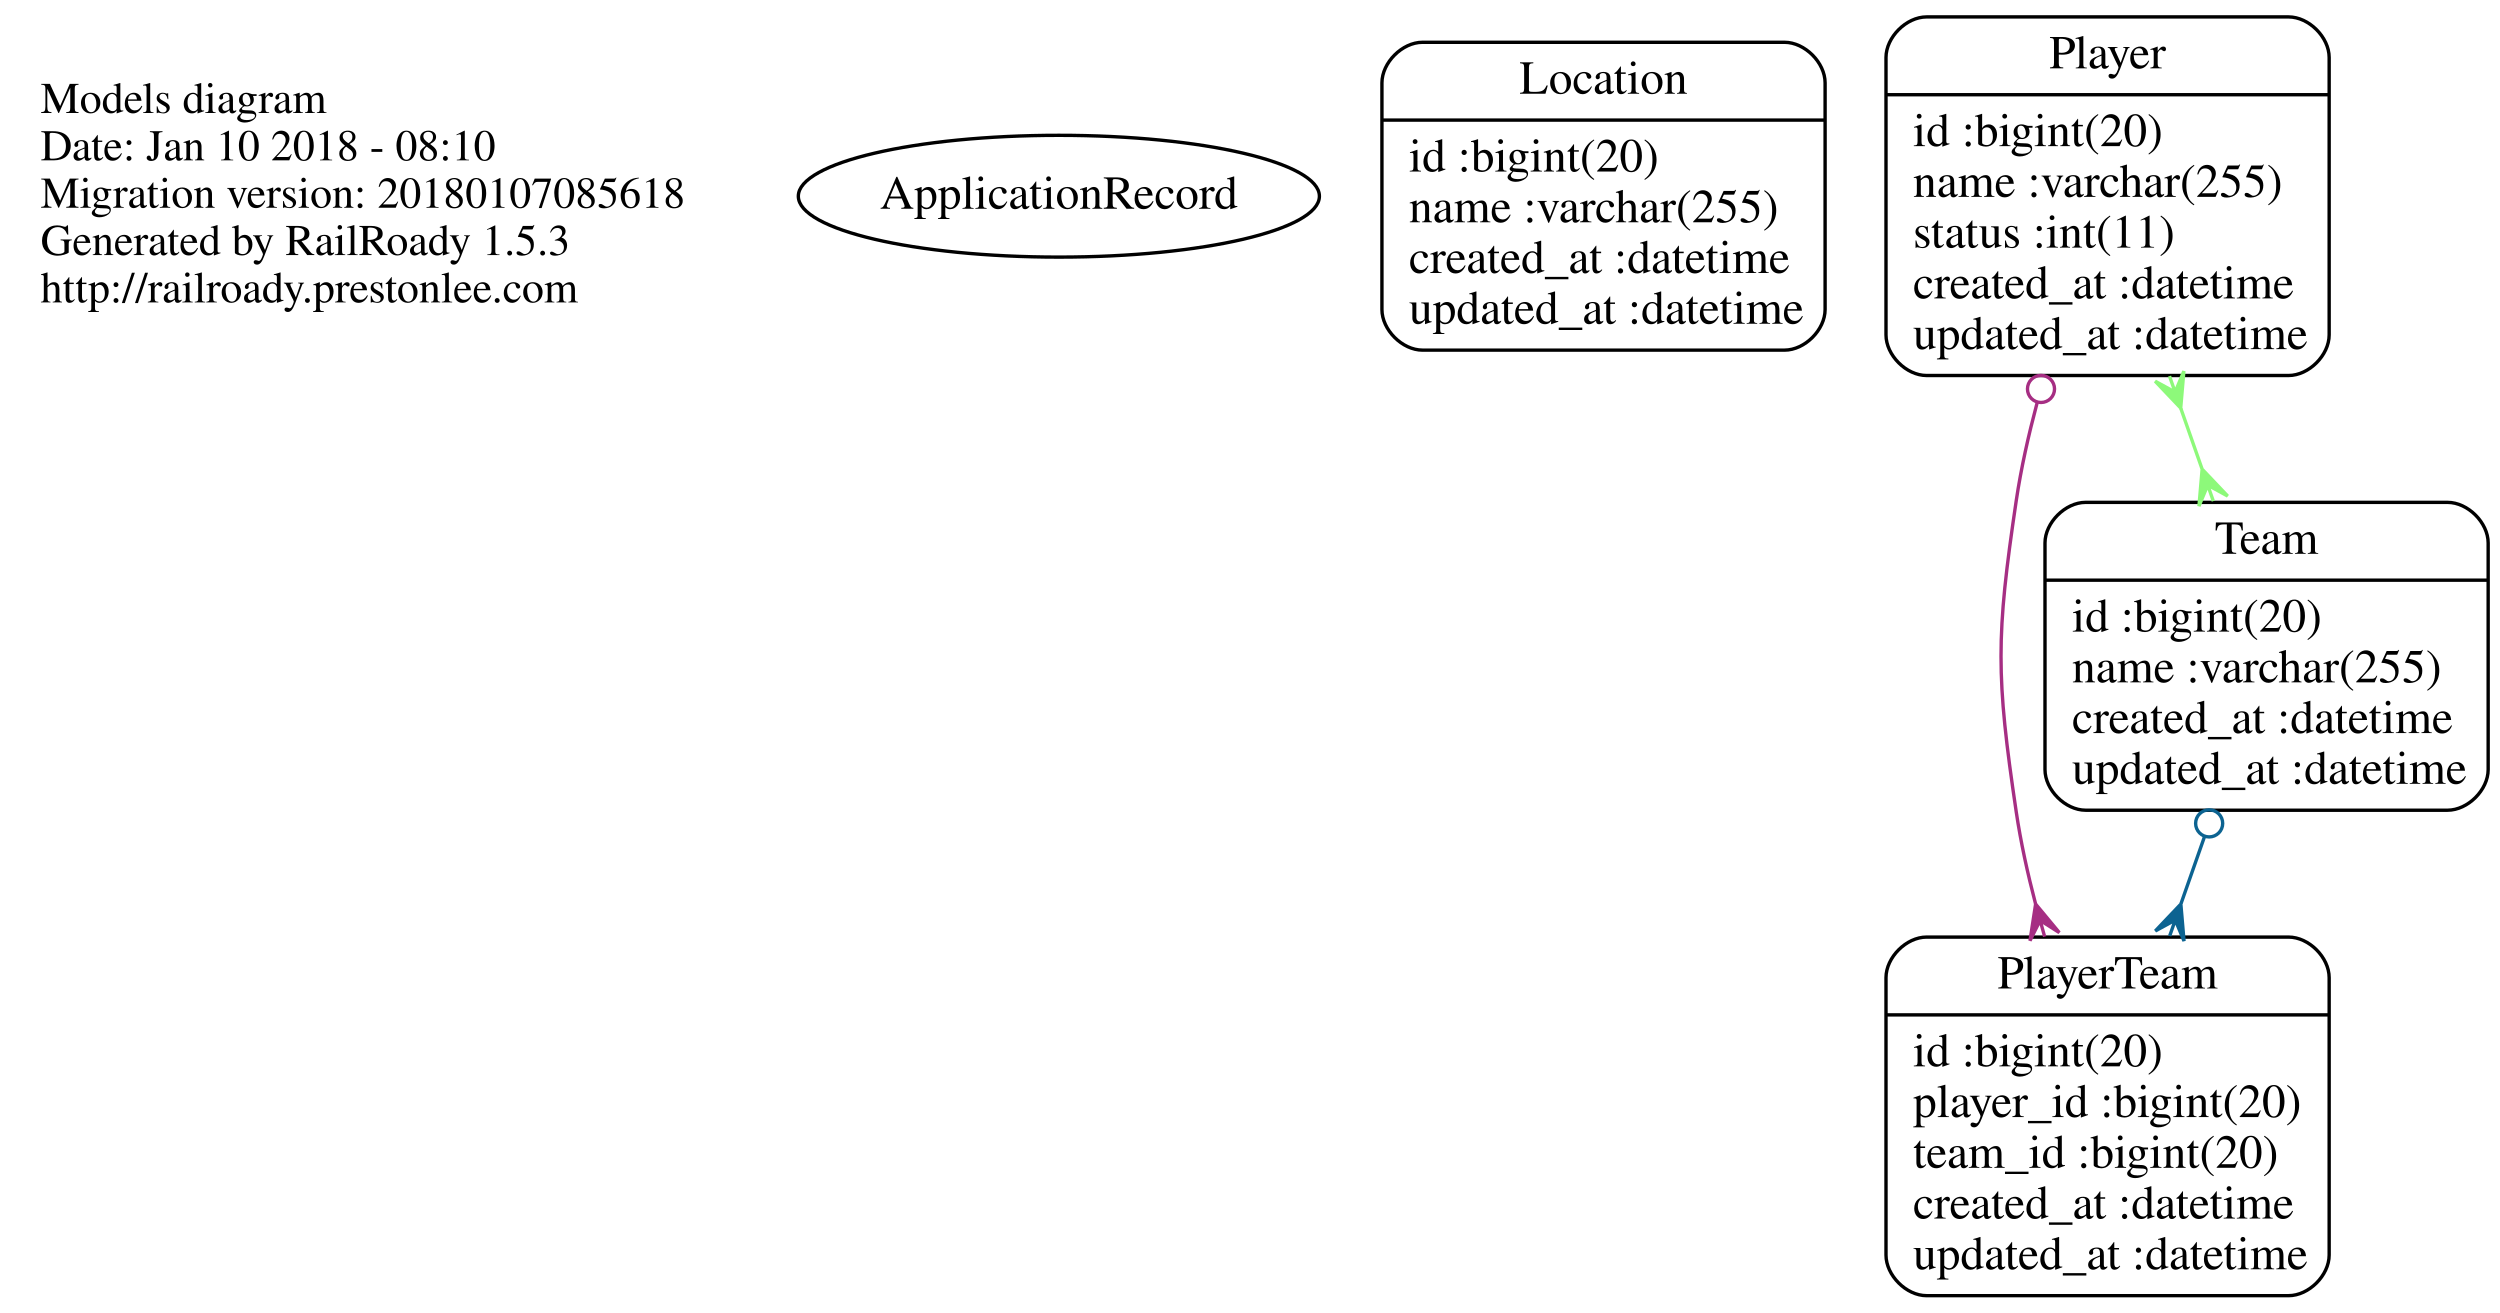
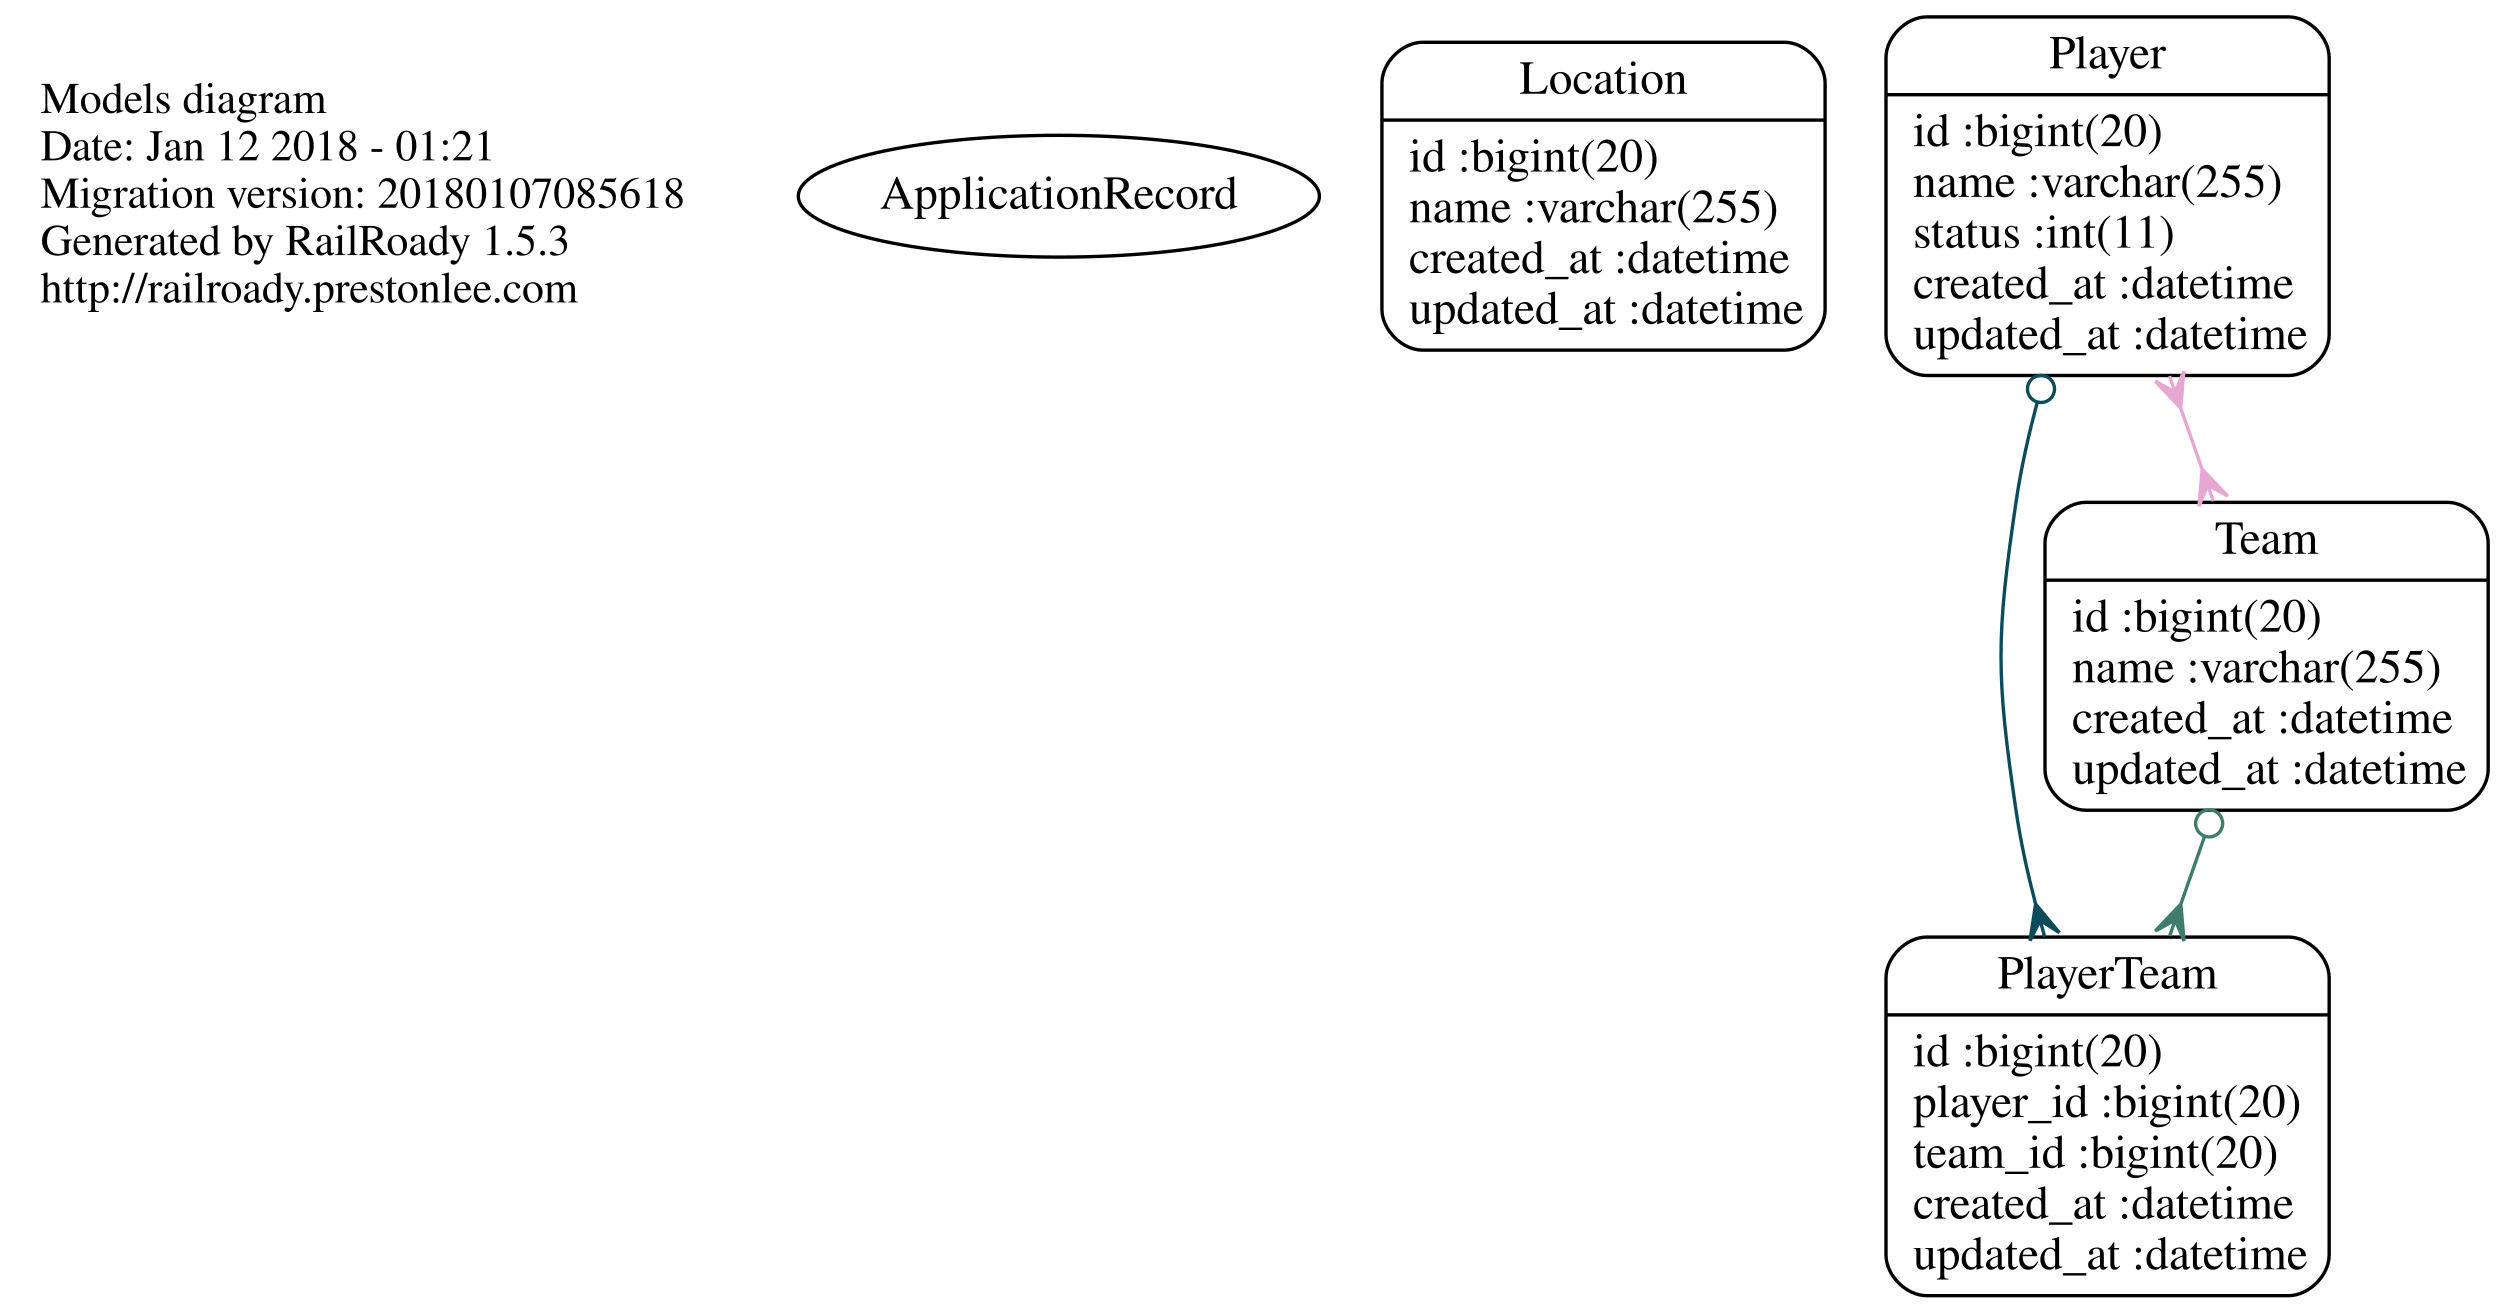
<svg xmlns="http://www.w3.org/2000/svg" width="739pt" height="388pt" viewBox="0.00 0.00 739.00 388.00">
  <g id="graph0" class="graph" transform="scale(1 1) rotate(0) translate(4 384)">
    <polygon fill="none" stroke="none" points="-4,4 -4,-384 735,-384 735,4 -4,4" />
    <g id="node1" class="node">
      <text text-anchor="start" x="8" y="-350.6" font-family="Times,serif" font-size="13.00">Models diagram</text>
-       <text text-anchor="start" x="8" y="-336.6" font-family="Times,serif" font-size="13.00">Date: Jan 10 2018 - 08:10</text>
+       <text text-anchor="start" x="8" y="-336.6" font-family="Times,serif" font-size="13.00">Date: Jan 12 2018 - 01:21</text>
      <text text-anchor="start" x="8" y="-322.6" font-family="Times,serif" font-size="13.00">Migration version: 20180107085618</text>
      <text text-anchor="start" x="8" y="-308.6" font-family="Times,serif" font-size="13.00">Generated by RailRoady 1.5.3</text>
      <text text-anchor="start" x="8" y="-294.6" font-family="Times,serif" font-size="13.00">http://railroady.prestonlee.com</text>
    </g>
    <g id="node2" class="node">
      <ellipse fill="none" stroke="black" cx="309" cy="-326" rx="77.015" ry="18" />
      <text text-anchor="middle" x="309" y="-322.3" font-family="Times,serif" font-size="14.00">ApplicationRecord</text>
    </g>
    <g id="node3" class="node">
      <path fill="none" stroke="black" d="M416.5,-280.5C416.5,-280.5 523.5,-280.5 523.5,-280.5 529.5,-280.5 535.5,-286.5 535.5,-292.5 535.5,-292.5 535.5,-359.5 535.5,-359.5 535.5,-365.5 529.5,-371.5 523.5,-371.5 523.5,-371.5 416.5,-371.5 416.5,-371.5 410.5,-371.5 404.5,-365.5 404.5,-359.5 404.5,-359.5 404.5,-292.5 404.5,-292.5 404.5,-286.5 410.5,-280.5 416.5,-280.5" />
      <text text-anchor="middle" x="470" y="-356.3" font-family="Times,serif" font-size="14.00">Location</text>
      <polyline fill="none" stroke="black" points="404.5,-348.5 535.5,-348.5 " />
      <text text-anchor="start" x="412.5" y="-333.3" font-family="Times,serif" font-size="14.00">id :bigint(20)</text>
      <text text-anchor="start" x="412.5" y="-318.3" font-family="Times,serif" font-size="14.00">name :varchar(255)</text>
      <text text-anchor="start" x="412.5" y="-303.3" font-family="Times,serif" font-size="14.00">created_at :datetime</text>
      <text text-anchor="start" x="412.5" y="-288.3" font-family="Times,serif" font-size="14.00">updated_at :datetime</text>
    </g>
    <g id="node4" class="node">
      <path fill="none" stroke="black" d="M565.5,-273C565.5,-273 672.5,-273 672.5,-273 678.5,-273 684.5,-279 684.5,-285 684.5,-285 684.5,-367 684.5,-367 684.5,-373 678.5,-379 672.5,-379 672.5,-379 565.5,-379 565.5,-379 559.5,-379 553.5,-373 553.5,-367 553.5,-367 553.5,-285 553.5,-285 553.5,-279 559.5,-273 565.5,-273" />
      <text text-anchor="middle" x="619" y="-363.8" font-family="Times,serif" font-size="14.00">Player</text>
      <polyline fill="none" stroke="black" points="553.5,-356 684.5,-356 " />
      <text text-anchor="start" x="561.5" y="-340.8" font-family="Times,serif" font-size="14.00">id :bigint(20)</text>
      <text text-anchor="start" x="561.5" y="-325.8" font-family="Times,serif" font-size="14.00">name :varchar(255)</text>
      <text text-anchor="start" x="561.5" y="-310.8" font-family="Times,serif" font-size="14.00">status :int(11)</text>
      <text text-anchor="start" x="561.5" y="-295.8" font-family="Times,serif" font-size="14.00">created_at :datetime</text>
      <text text-anchor="start" x="561.5" y="-280.8" font-family="Times,serif" font-size="14.00">updated_at :datetime</text>
    </g>
    <g id="node5" class="node">
      <path fill="none" stroke="black" d="M565.5,-1C565.5,-1 672.5,-1 672.5,-1 678.5,-1 684.5,-7 684.5,-13 684.5,-13 684.5,-95 684.5,-95 684.5,-101 678.5,-107 672.5,-107 672.5,-107 565.5,-107 565.5,-107 559.5,-107 553.5,-101 553.5,-95 553.5,-95 553.5,-13 553.5,-13 553.5,-7 559.5,-1 565.5,-1" />
      <text text-anchor="middle" x="619" y="-91.8" font-family="Times,serif" font-size="14.00">PlayerTeam</text>
      <polyline fill="none" stroke="black" points="553.5,-84 684.5,-84 " />
      <text text-anchor="start" x="561.5" y="-68.8" font-family="Times,serif" font-size="14.00">id :bigint(20)</text>
      <text text-anchor="start" x="561.5" y="-53.8" font-family="Times,serif" font-size="14.00">player_id :bigint(20)</text>
      <text text-anchor="start" x="561.5" y="-38.8" font-family="Times,serif" font-size="14.00">team_id :bigint(20)</text>
      <text text-anchor="start" x="561.5" y="-23.8" font-family="Times,serif" font-size="14.00">created_at :datetime</text>
      <text text-anchor="start" x="561.5" y="-8.8" font-family="Times,serif" font-size="14.00">updated_at :datetime</text>
    </g>
    <g id="edge1" class="edge">
-       <path fill="none" stroke="#a62e83" d="M598.173,-264.925C595.613,-255.355 593.407,-245.483 592,-236 586,-195.554 586,-184.446 592,-144 593.322,-135.086 595.352,-125.828 597.716,-116.8" />
-       <ellipse fill="none" stroke="#a62e83" cx="599.32" cy="-269.026" rx="4" ry="4" />
-       <polygon fill="#a62e83" stroke="#a62e83" points="597.728,-116.759 604.734,-108.323 599.062,-111.94 600.397,-107.122 600.397,-107.122 600.397,-107.122 599.062,-111.94 596.06,-105.921 597.728,-116.759 597.728,-116.759" />
+       <path fill="none" stroke="#0c4b5a" d="M598.173,-264.925C595.613,-255.355 593.407,-245.483 592,-236 586,-195.554 586,-184.446 592,-144 593.322,-135.086 595.352,-125.828 597.716,-116.8" />
+       <ellipse fill="none" stroke="#0c4b5a" cx="599.32" cy="-269.026" rx="4" ry="4" />
+       <polygon fill="#0c4b5a" stroke="#0c4b5a" points="597.728,-116.759 604.734,-108.323 599.062,-111.94 600.397,-107.122 600.397,-107.122 600.397,-107.122 599.062,-111.94 596.06,-105.921 597.728,-116.759 597.728,-116.759" />
    </g>
    <g id="node6" class="node">
      <path fill="none" stroke="black" d="M612.5,-144.5C612.5,-144.5 719.5,-144.5 719.5,-144.5 725.5,-144.5 731.5,-150.5 731.5,-156.5 731.5,-156.5 731.5,-223.5 731.5,-223.5 731.5,-229.5 725.5,-235.5 719.5,-235.5 719.5,-235.5 612.5,-235.5 612.5,-235.5 606.5,-235.5 600.5,-229.5 600.5,-223.5 600.5,-223.5 600.5,-156.5 600.5,-156.5 600.5,-150.5 606.5,-144.5 612.5,-144.5" />
      <text text-anchor="middle" x="666" y="-220.3" font-family="Times,serif" font-size="14.00">Team</text>
      <polyline fill="none" stroke="black" points="600.5,-212.5 731.5,-212.5 " />
      <text text-anchor="start" x="608.5" y="-197.3" font-family="Times,serif" font-size="14.00">id :bigint(20)</text>
      <text text-anchor="start" x="608.5" y="-182.3" font-family="Times,serif" font-size="14.00">name :varchar(255)</text>
      <text text-anchor="start" x="608.5" y="-167.3" font-family="Times,serif" font-size="14.00">created_at :datetime</text>
      <text text-anchor="start" x="608.5" y="-152.3" font-family="Times,serif" font-size="14.00">updated_at :datetime</text>
    </g>
    <g id="edge2" class="edge">
-       <path fill="none" stroke="#8df97a" d="M640.653,-263.266C642.728,-257.351 644.821,-251.382 646.869,-245.543" />
-       <polygon fill="#8df97a" stroke="#8df97a" points="640.616,-263.372 633.06,-271.319 638.961,-268.09 637.306,-272.808 637.306,-272.808 637.306,-272.808 638.961,-268.09 641.552,-274.298 640.616,-263.372 640.616,-263.372" />
-       <polygon fill="#8df97a" stroke="#8df97a" points="646.951,-245.31 654.507,-237.363 648.606,-240.592 650.261,-235.873 650.261,-235.873 650.261,-235.873 648.606,-240.592 646.014,-234.384 646.951,-245.31 646.951,-245.31" />
+       <path fill="none" stroke="#e6a8d3" d="M640.653,-263.266C642.728,-257.351 644.821,-251.382 646.869,-245.543" />
+       <polygon fill="#e6a8d3" stroke="#e6a8d3" points="640.616,-263.372 633.06,-271.319 638.961,-268.09 637.306,-272.808 637.306,-272.808 637.306,-272.808 638.961,-268.09 641.552,-274.298 640.616,-263.372 640.616,-263.372" />
+       <polygon fill="#e6a8d3" stroke="#e6a8d3" points="646.951,-245.31 654.507,-237.363 648.606,-240.592 650.261,-235.873 650.261,-235.873 650.261,-235.873 648.606,-240.592 646.014,-234.384 646.951,-245.31 646.951,-245.31" />
    </g>
    <g id="edge3" class="edge">
-       <path fill="none" stroke="#0c6391" d="M647.67,-136.739C645.392,-130.247 643.047,-123.56 640.725,-116.939" />
-       <ellipse fill="none" stroke="#0c6391" cx="649.026" cy="-140.605" rx="4" ry="4" />
-       <polygon fill="#0c6391" stroke="#0c6391" points="640.66,-116.754 641.597,-105.828 639.005,-112.036 637.35,-107.318 637.35,-107.318 637.35,-107.318 639.005,-112.036 633.104,-108.807 640.66,-116.754 640.66,-116.754" />
+       <path fill="none" stroke="#3e7d6c" d="M647.67,-136.739C645.392,-130.247 643.047,-123.56 640.725,-116.939" />
+       <ellipse fill="none" stroke="#3e7d6c" cx="649.026" cy="-140.605" rx="4" ry="4" />
+       <polygon fill="#3e7d6c" stroke="#3e7d6c" points="640.66,-116.754 641.597,-105.828 639.005,-112.036 637.35,-107.318 637.35,-107.318 637.35,-107.318 639.005,-112.036 633.104,-108.807 640.66,-116.754 640.66,-116.754" />
    </g>
  </g>
</svg>
